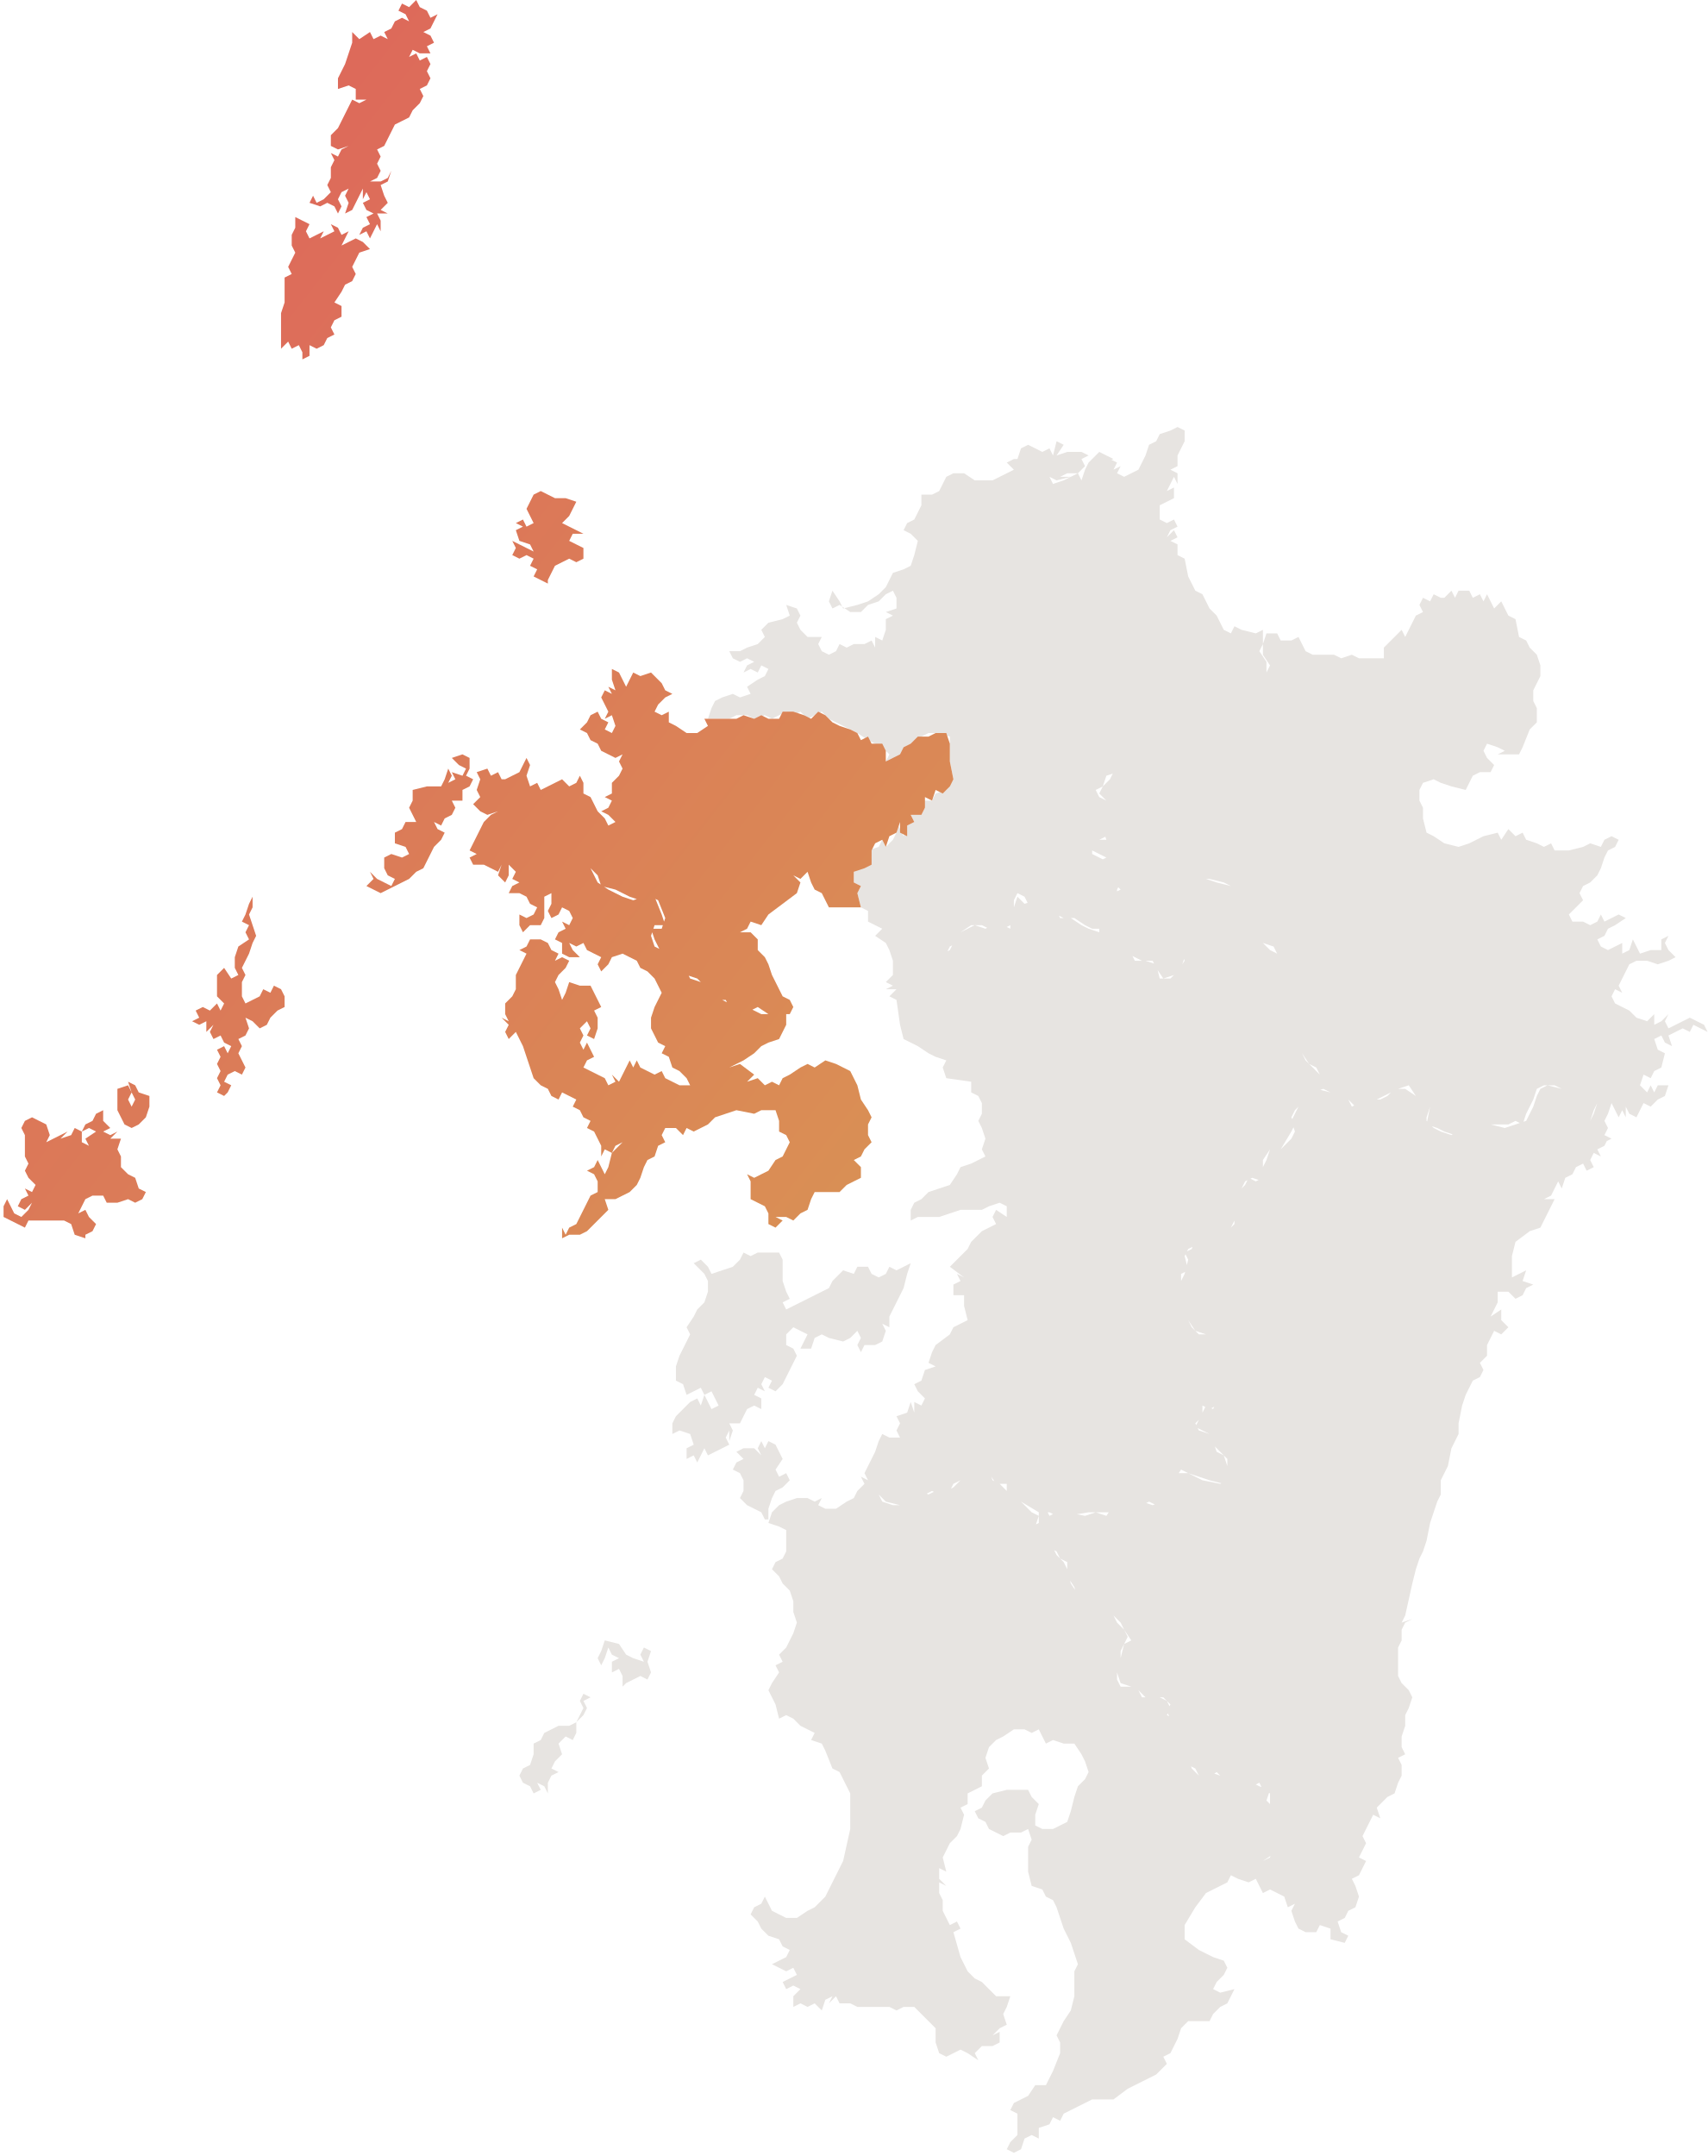
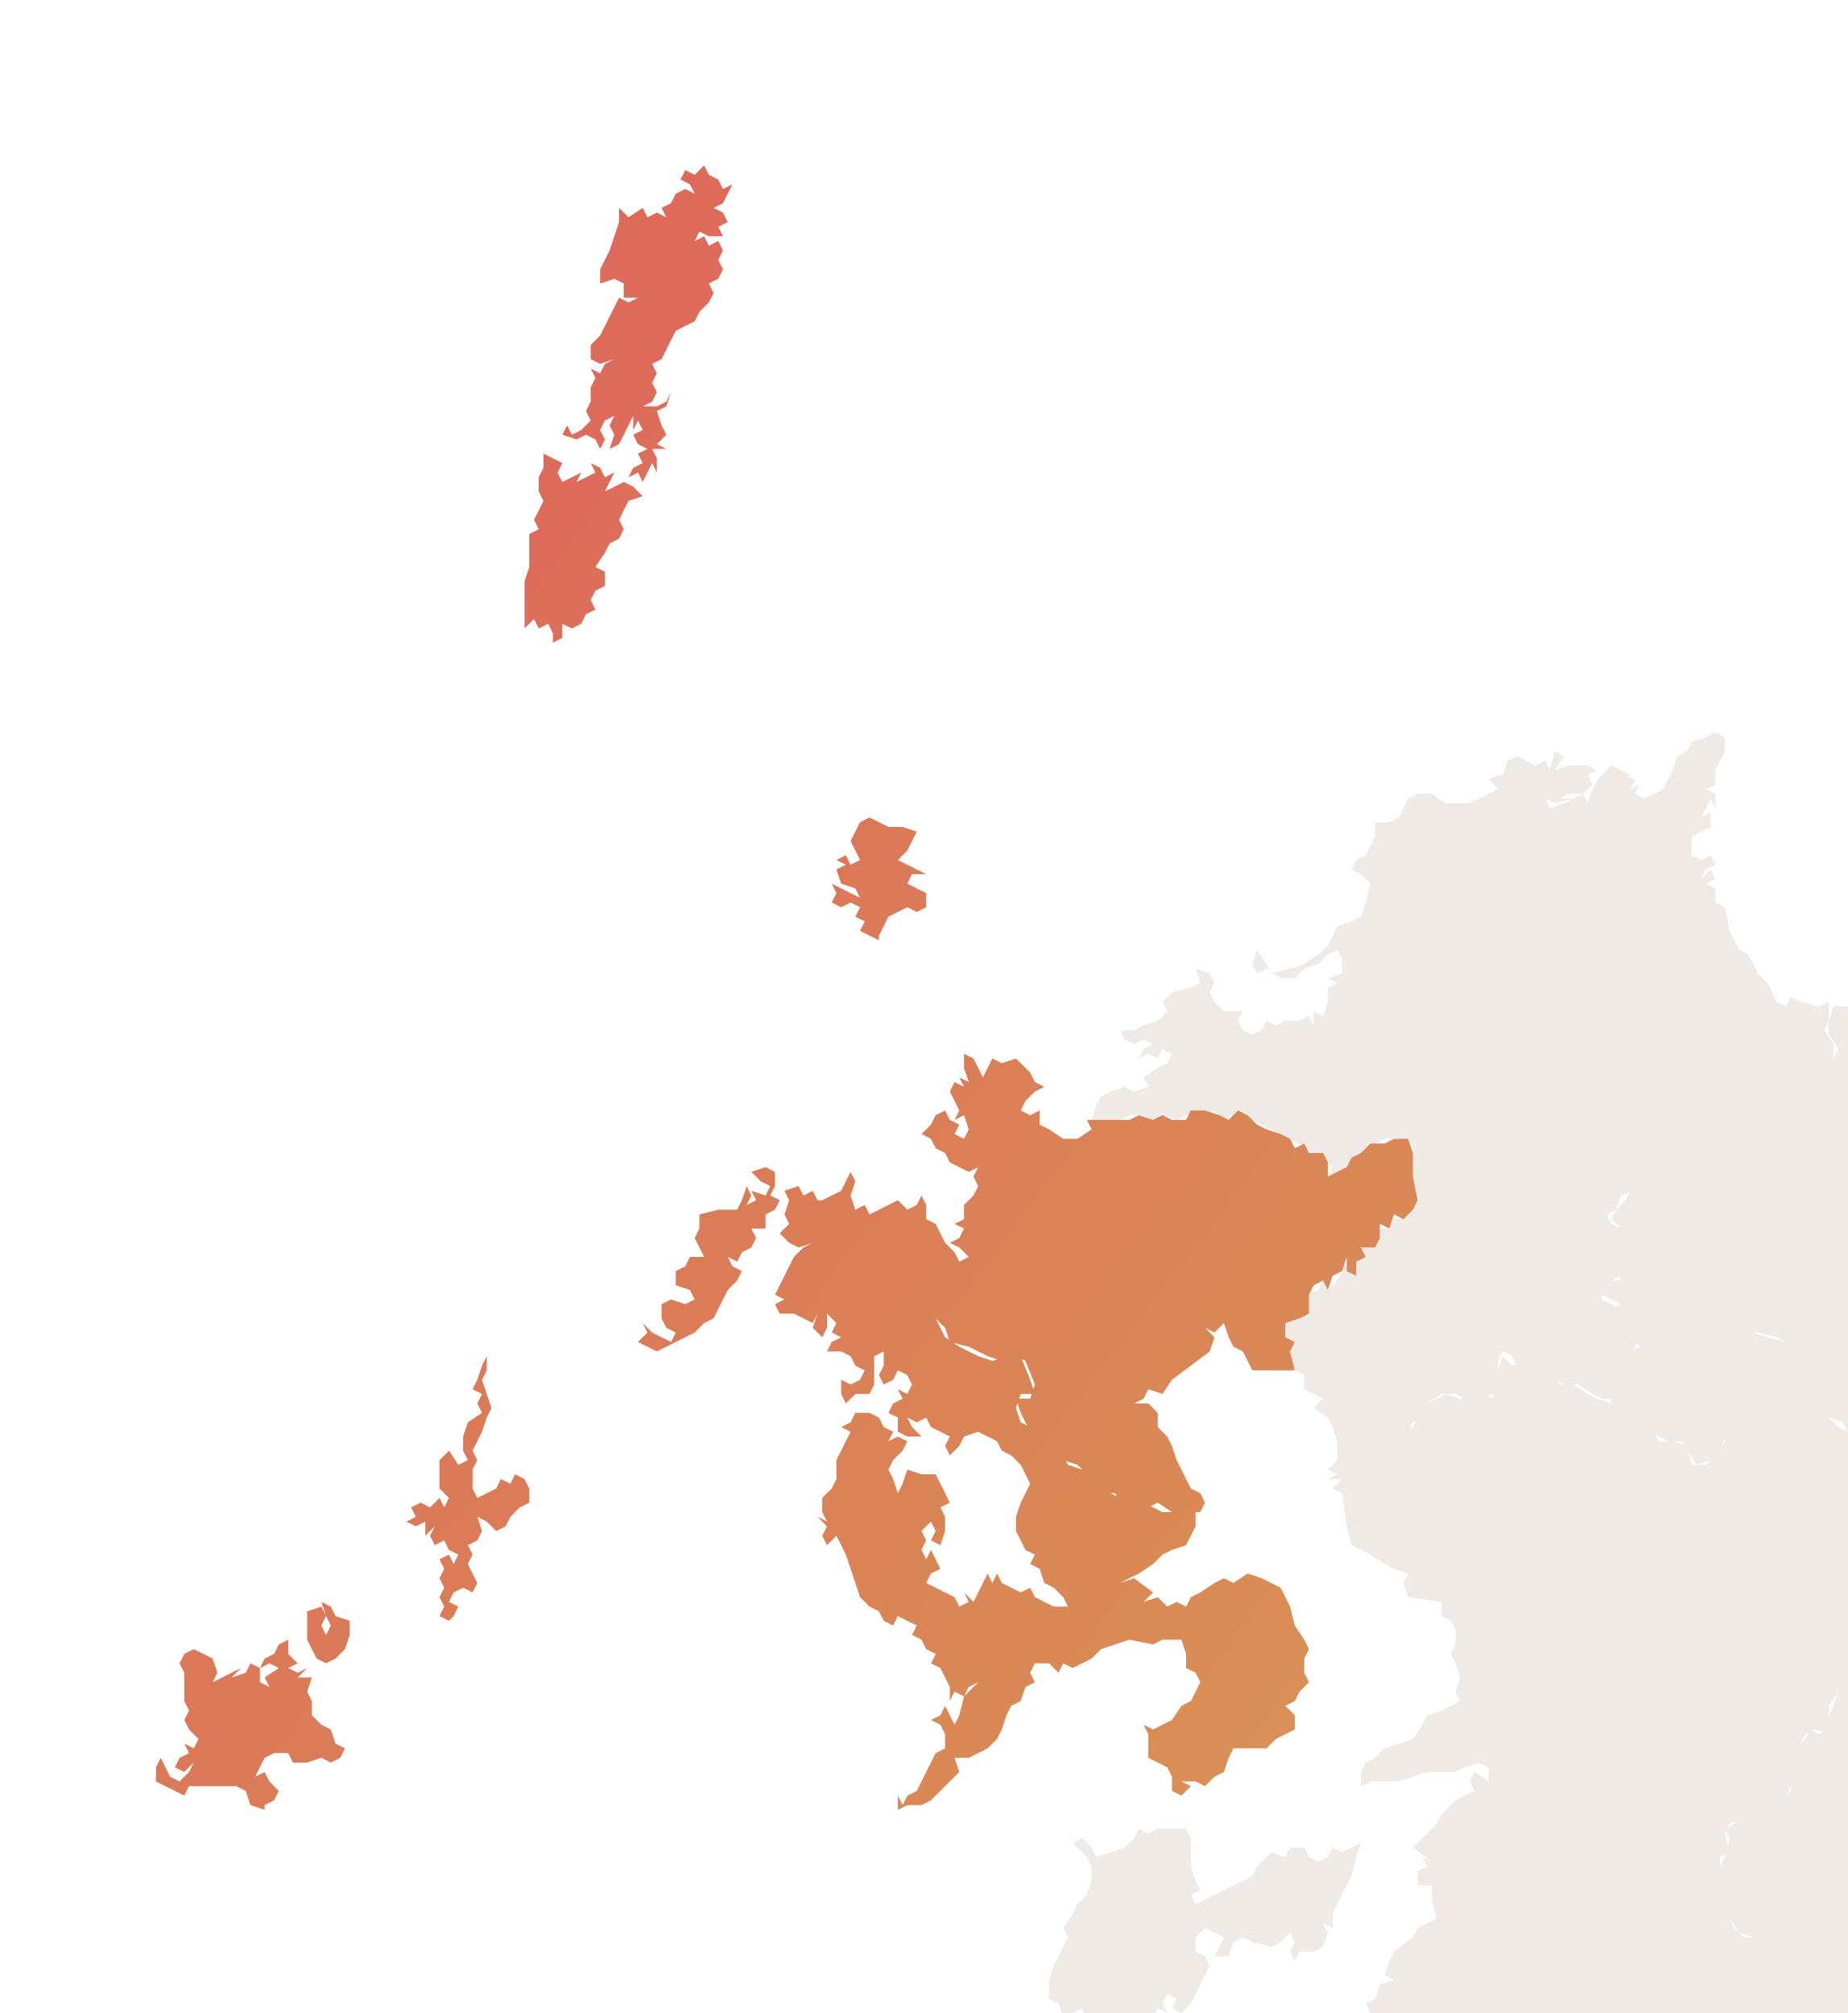
- <svg xmlns="http://www.w3.org/2000/svg" viewBox="0 0 480 605.9" role="img" aria-label="九州（長崎・佐賀）の地図">
-   <path d="M286,129 287,126 289,125 291,126 293,127 295,126 296,128 297,124 299,125 297,128 300,127 304,127 306,128 304,129 305,131 303,133 300,133 298,134 301,134 297,135 295,134 296,136 299,135 301,134 303,133 304,135 305,132 306,130 309,127 311,128 313,129 310,130 312,129 314,130 313,132 315,131 314,133 316,134 318,133 320,132 322,128 323,125 325,124 326,122 329,121 331,120 333,121 333,124 332,126 331,128 331,131 329,132 331,133 331,136 330,134 329,136 328,138 330,137 330,140 328,141 326,142 326,146 328,147 330,146 331,148 329,149 328,151 330,149 331,151 329,152 331,153 331,156 333,157 334,162 335,164 336,166 338,167 339,169 340,171 342,173 343,175 344,177 346,178 347,176 349,177 353,178 355,177 355,181 354,183 356,186 356,189 355,191 354,193 355,195 353,196 350,196 348,197 346,196 343,196 340,196 337,195 335,194 333,195 330,195 328,196 326,197 324,199 322,200 320,201 321,203 319,204 317,205 316,207 316,210 315,212 315,215 314,217 311,218 310,221 308,222 309,224 311,225 311,228 312,231 310,233 311,235 309,236 307,237 307,240 309,241 311,242 309,243 311,246 313,247 315,248 314,250 314,254 312,258 310,261 307,261 305,260 302,258 299,258 297,257 295,255 294,253 292,254 289,254 288,252 286,251 285,253 285,256 284,260 282,261 280,260 278,261 276,260 273,260 270,262 271,264 269,265 267,266 266,268 263,269 261,270 262,272 263,275 264,277 262,278 259,278 256,278 252,278 249,278 251,277 249,276 251,274 251,270 250,267 249,265 246,263 248,261 244,259 244,256 242,255 241,251 242,249 240,248 240,245 242,244 244,243 245,241 244,239 247,238 248,236 249,238 251,236 252,234 252,231 253,233 254,235 255,232 257,231 256,229 259,229 260,227 259,225 262,225 263,223 266,222 268,219 267,214 267,210 267,207 264,206 261,206 259,207 257,209 255,210 254,212 252,214 249,214 250,212 248,210 246,209 244,208 241,206 239,205 237,204 235,203 233,202 231,200 229,201 227,202 225,200 223,201 221,200 219,201 217,202 215,201 212,202 210,201 207,201 205,202 202,202 199,202 200,199 201,197 203,196 206,195 208,196 211,195 210,193 213,191 215,190 216,188 214,187 213,189 211,188 209,189 210,187 212,186 210,185 208,186 206,185 205,183 208,183 210,182 213,181 215,179 214,177 216,175 220,174 222,173 221,170 224,171 225,173 224,175 225,177 227,179 231,179 230,181 231,183 233,184 235,183 236,181 238,182 240,181 243,181 245,180 246,182 246,179 248,180 249,177 249,174 251,173 249,172 252,171 252,168 251,166 249,167 247,169 244,170 242,172 239,172 236,170 234,171 233,169 234,166 236,169 237,171 241,170 244,169 247,167 249,165 250,163 251,161 254,160 256,159 257,156 258,152 256,150 254,149 255,147 257,146 259,142 259,139 262,139 264,138 265,136 266,134 268,133 271,133 274,135 279,135 283,133 285,132 283,130 285,129ZM346,249 347,251 349,252 351,253 353,256 354,258 353,260 354,262 355,265 357,267 359,268 360,270 361,272 362,275 363,277 364,279 365,281 367,282 366,284 364,285 365,287 365,290 366,293 366,296 367,298 369,300 371,302 373,303 375,304 376,306 374,307 372,306 369,307 367,308 366,310 364,312 363,314 364,316 363,318 360,323 357,323 355,326 355,329 355,332 352,331 350,332 349,334 347,337 347,340 347,343 346,345 345,347 342,347 340,346 337,347 336,350 334,351 333,353 334,357 332,358 332,361 333,365 333,368 334,371 335,373 337,375 340,375 341,378 341,381 343,385 345,386 346,388 344,391 343,393 342,395 340,396 338,395 338,398 336,400 337,402 340,403 341,405 342,408 344,409 345,412 346,416 344,417 340,416 337,415 334,414 332,413 330,416 329,418 327,419 327,422 325,423 323,422 321,423 319,421 317,420 315,422 313,423 312,425 309,425 306,425 300,426 297,426 295,425 292,425 287,422 285,421 283,420 283,417 280,417 278,414 277,411 274,411 275,413 274,416 272,417 270,416 268,417 267,419 264,420 262,419 260,420 258,422 256,423 253,423 249,422 247,420 246,418 244,416 243,414 244,412 245,410 246,408 247,405 248,403 250,404 253,404 252,402 253,400 252,398 255,397 256,394 257,397 257,394 259,395 260,393 258,391 257,389 259,388 260,385 263,384 261,383 262,380 263,378 267,375 268,373 270,372 272,371 271,367 271,364 268,364 268,361 270,360 269,358 271,359 267,356 269,354 272,351 273,349 276,346 278,345 280,344 279,342 280,340 283,342 283,339 281,338 278,339 276,340 273,340 270,340 267,341 264,342 261,342 258,342 256,343 256,340 257,338 259,337 261,335 264,334 267,333 269,330 270,328 273,327 275,326 277,325 276,323 277,320 276,317 275,315 276,313 276,310 275,308 273,307 273,304 266,303 265,300 266,298 263,297 261,296 258,294 256,293 254,292 253,288 252,281 250,280 252,278 255,278 259,278 262,278 264,277 263,275 262,272 261,270 263,269 265,268 267,267 268,265 271,264 270,262 272,261 274,260 277,261 279,260 282,260 284,261 284,257 285,255 286,252 288,254 291,253 294,253 295,255 297,256 298,258 301,258 304,260 306,261 309,262 311,263 313,264 315,265 316,267 318,268 319,270 322,270 325,271 326,275 329,275 331,273 333,270 332,267 333,265 333,262 331,261 330,259 329,257 328,255 328,252 329,250 331,249 333,250 334,248 336,247 339,247 342,248 346,249ZM242,376 241,374 239,376 237,377 233,376 231,375 229,376 228,379 225,379 226,377 227,375 225,374 223,373 222,371 223,373 221,375 221,378 223,379 224,381 223,383 222,385 221,387 220,389 218,391 216,390 217,388 215,387 214,389 215,391 213,390 212,392 214,393 214,396 212,395 210,396 209,398 208,400 205,400 206,402 205,405 205,402 204,404 205,406 203,407 201,408 199,409 198,407 197,409 196,411 195,409 193,410 193,407 195,406 194,403 191,402 193,401 191,402 189,403 189,400 190,398 192,396 194,394 196,393 197,395 198,397 197,395 198,392 199,394 200,396 202,395 201,393 200,391 198,392 197,390 195,391 193,392 192,389 190,388 190,384 191,381 192,379 193,377 194,375 193,373 195,370 196,368 198,366 199,363 199,360 198,358 195,355 197,354 199,356 200,358 203,357 206,356 208,354 209,352 211,353 213,352 216,352 219,352 220,354 220,357 220,360 221,363 222,365 220,366 221,368 223,367 225,366 227,365 229,364 231,363 233,362 234,360 237,357 240,358 241,356 244,356 245,358 247,359 249,358 250,356 252,357 254,356 256,355 255,358 254,362 253,364 252,366 251,368 250,370 250,373 248,372 249,374 248,377 246,378 243,378 242,380 241,378 242,376ZM406,168 408,166 409,168 410,166 413,166 414,168 416,167 417,169 418,167 419,169 420,171 422,169 423,171 424,173 426,174 427,179 429,180 430,182 432,184 433,187 433,190 431,194 431,197 432,199 432,203 430,205 428,210 427,212 424,212 421,212 423,211 421,210 418,209 417,211 418,213 420,215 419,217 416,217 414,218 413,220 412,222 408,221 405,220 403,219 400,220 399,222 399,225 400,227 400,230 401,234 403,235 406,237 410,238 413,237 415,236 417,235 421,234 422,236 424,233 425,235 424,233 426,235 428,234 429,236 432,237 434,238 436,237 437,239 438,237 437,239 441,239 445,238 447,237 450,238 451,236 453,235 455,236 454,238 452,239 451,241 450,244 449,246 447,248 445,249 444,251 445,253 443,255 441,257 442,259 445,259 447,260 449,259 450,257 451,259 453,258 455,257 457,258 454,260 452,261 451,263 449,264 450,266 452,267 454,266 456,265 456,268 458,267 459,264 460,266 461,268 464,267 467,267 467,264 469,263 468,265 469,267 471,269 469,270 466,271 463,270 460,270 458,271 457,273 456,275 455,277 456,279 454,278 453,280 454,282 456,283 458,284 460,286 463,287 465,285 465,288 467,287 469,285 468,287 469,289 471,288 473,287 475,286 477,287 479,288 480,290 478,289 476,288 475,290 473,289 471,290 469,291 470,294 468,293 467,291 465,292 466,295 468,296 467,300 465,301 464,303 462,302 461,305 463,307 464,305 465,307 466,305 469,305 468,308 466,309 464,311 462,310 461,312 460,314 458,313 457,311 457,314 456,312 455,314 454,312 453,310 452,313 454,315 452,313 451,315 452,317 451,319 453,320 451,321 447,322 447,319 447,315 448,313 449,310 448,307 446,308 444,306 442,307 440,308 439,306 437,305 434,305 432,306 431,309 429,313 428,316 426,315 424,316 420,316 417,316 414,315 411,317 409,319 406,318 404,317 401,316 402,311 400,310 398,308 396,305 393,306 391,307 389,308 387,309 384,310 381,311 379,309 378,307 376,306 375,304 373,303 371,302 370,300 368,299 366,296 366,293 365,290 365,287 364,285 366,284 367,282 365,281 364,279 363,277 361,276 361,272 360,270 359,268 358,266 355,265 354,263 353,260 354,258 353,256 351,254 349,252 347,251 346,249 344,248 340,247 337,247 335,248 333,250 331,249 329,250 328,252 328,255 329,257 330,259 331,261 333,262 334,264 332,267 333,269 332,272 330,274 327,275 325,272 324,270 321,270 319,269 317,268 315,266 313,264 311,263 309,264 309,261 311,259 313,255 313,251 315,250 313,248 311,246 309,245 309,242 311,241 309,240 307,239 306,237 308,236 311,236 310,233 312,231 311,228 311,225 309,223 310,221 312,219 313,217 315,215 315,212 316,210 316,207 317,205 319,204 321,203 320,201 322,200 324,199 326,197 328,196 330,195 333,195 335,194 337,195 340,195 343,196 346,196 348,197 350,196 353,196 355,195 354,193 355,191 356,189 357,187 355,184 355,181 356,178 359,178 360,180 363,180 365,179 366,181 367,183 369,184 372,184 375,184 377,185 380,184 382,185 385,185 389,185 389,182 392,179 394,177 395,179 396,177 397,175 398,173 400,172 399,170 400,168 402,169 403,167 405,168ZM401,315 403,317 405,318 408,319 411,317 412,315 416,315 419,316 423,317 426,316 429,315 431,311 432,308 433,306 435,305 439,306 440,308 442,307 444,306 446,308 448,307 449,310 448,312 447,315 448,318 447,320 449,321 452,320 451,322 449,323 450,325 448,324 447,326 448,328 446,329 445,327 443,328 442,330 440,331 439,334 438,332 437,334 436,336 434,337 437,337 436,339 435,341 434,343 433,345 430,346 426,349 425,353 425,356 425,359 427,358 429,357 428,360 431,361 429,362 428,364 426,365 424,363 421,363 421,366 420,368 419,370 422,368 422,371 424,370 423,368 424,370 422,371 424,373 422,375 420,374 418,378 418,381 416,383 417,385 416,387 414,388 412,392 411,395 410,400 410,403 408,407 407,412 406,414 405,416 405,420 404,422 402,428 401,433 400,436 399,438 398,441 397,445 395,454 394,456 397,455 395,456 394,458 394,461 393,463 393,468 393,471 394,473 396,475 397,477 396,480 395,482 395,485 394,488 394,491 395,493 393,494 394,496 394,499 393,501 392,504 390,505 387,508 388,511 386,510 385,512 384,514 383,516 384,518 383,520 384,522 383,520 382,522 384,523 383,525 382,527 380,528 381,530 382,533 381,536 379,537 378,539 376,540 377,543 379,544 378,546 374,545 374,542 371,541 370,543 367,543 365,542 364,540 363,537 364,535 362,536 361,533 359,532 357,531 355,532 354,530 353,528 354,525 355,523 357,522 358,518 358,515 358,512 358,509 357,507 357,504 355,503 354,501 352,502 348,503 346,501 344,500 342,498 339,500 338,502 337,499 336,497 334,496 334,493 333,490 333,485 332,483 329,483 328,481 329,479 327,477 322,477 320,475 318,474 315,473 314,470 313,467 315,466 316,462 318,461 316,458 315,456 313,454 311,453 309,452 305,451 303,450 302,446 300,443 300,439 298,438 297,436 295,435 290,432 290,429 292,428 292,425 294,424 295,426 297,425 300,425 305,426 308,425 311,426 313,423 315,422 317,420 319,421 321,422 324,423 327,422 327,419 329,418 330,416 331,414 334,414 336,415 338,416 343,417 345,416 345,413 345,410 343,408 341,406 340,403 338,402 336,401 337,399 338,397 339,395 341,396 342,394 344,391 345,389 345,386 343,385 341,383 341,379 340,377 339,375 336,374 334,371 333,368 333,365 332,363 332,360 333,358 334,354 333,352 335,351 336,348 338,346 341,346 343,347 345,346 347,344 347,340 346,338 348,335 350,333 351,331 353,332 355,331 355,328 356,326 357,323 360,323 363,320 364,318 363,315 364,313 365,311 366,309 367,307 370,306 374,307 376,306 378,307 379,309 380,311 382,310 385,309 388,309 390,308 392,306 395,306 398,308 400,309 402,311 401,314ZM215,427 214,425 212,424 210,423 208,421 209,419 209,416 208,414 206,413 207,411 209,410 207,408 209,407 212,407 214,409 213,407 214,405 215,407 216,405 218,406 219,408 220,410 218,413 219,415 221,414 222,416 220,418 218,419 217,421 216,424 216,427ZM274,411 277,411 278,413 279,416 281,417 283,419 285,421 287,422 290,425 292,426 291,429 290,432 294,434 296,435 297,437 299,439 300,441 301,445 303,448 304,450 309,451 311,452 313,454 314,456 316,458 317,460 316,462 315,464 315,467 314,469 314,472 315,474 318,474 320,475 321,477 326,477 328,478 329,480 328,482 330,483 333,483 333,488 334,491 334,494 335,497 337,499 338,501 340,498 343,499 345,500 347,502 350,502 352,501 354,502 357,503 356,506 358,508 359,511 358,513 358,516 358,521 355,523 354,525 353,528 351,529 348,528 346,527 345,529 343,530 341,531 339,532 336,536 333,541 333,545 337,548 339,549 341,550 344,551 345,553 344,555 342,557 341,559 343,560 347,559 346,561 345,563 343,564 341,566 340,568 337,568 334,568 332,570 331,573 330,575 329,577 327,578 328,580 325,583 323,584 321,585 319,586 317,587 313,590 310,590 307,590 305,591 303,592 301,593 299,594 298,596 296,595 295,597 292,598 292,601 290,600 288,601 287,604 285,605 283,604 284,602 286,600 286,597 286,594 284,593 285,591 287,590 289,589 291,586 294,586 295,584 296,582 298,577 298,574 297,572 298,570 299,568 301,565 302,561 302,557 302,554 303,552 302,549 301,546 300,544 299,542 298,539 297,536 296,534 294,533 293,531 290,530 289,526 289,523 289,519 290,517 289,514 287,515 284,515 282,516 280,515 278,514 277,512 275,511 274,509 276,508 277,506 279,504 283,503 286,503 289,503 290,505 292,507 291,510 291,513 293,514 296,514 298,513 300,512 301,509 302,505 303,502 305,500 306,498 305,495 304,493 302,490 299,490 296,489 294,490 293,488 292,486 290,487 288,486 285,486 282,488 280,489 278,491 277,494 278,497 276,499 276,502 274,503 272,504 272,507 270,508 271,510 270,514 269,516 267,518 266,520 265,522 266,526 264,525 264,528 266,530 264,529 264,532 265,534 265,537 266,539 267,541 269,540 270,542 268,543 270,550 272,554 274,556 276,557 278,559 280,561 284,561 283,564 282,566 283,569 281,570 279,572 281,571 281,574 279,575 276,575 274,577 275,579 272,577 270,576 268,577 266,578 264,577 263,574 263,570 261,568 259,566 257,564 254,564 252,565 250,564 247,564 244,564 241,564 239,563 236,563 235,561 233,563 234,561 232,562 231,565 229,563 227,564 225,563 223,564 223,561 225,559 223,558 221,559 220,557 222,556 224,555 223,553 221,554 219,553 217,552 219,551 221,550 222,548 220,547 219,545 216,544 214,542 213,540 211,538 209,537 211,538 212,536 214,535 215,533 216,535 217,537 219,538 219,535 219,538 221,539 224,539 227,537 229,536 232,533 236,525 237,523 239,514 239,509 239,504 238,502 236,498 234,497 232,492 231,490 228,489 229,487 227,486 225,485 223,483 221,482 219,483 218,479 217,477 216,475 217,473 219,470 218,468 220,467 219,465 221,463 222,461 223,459 224,456 223,453 223,450 222,447 220,445 219,443 217,441 218,439 220,438 221,436 221,433 221,430 219,429 216,428 217,425 219,423 221,422 224,421 227,421 229,422 231,421 230,423 232,424 235,424 238,422 240,421 241,419 243,417 242,415 244,416 246,417 247,420 248,422 251,423 254,423 257,422 259,419 261,420 263,419 266,419 268,418 270,416 272,417 274,416 275,413 274,411ZM175,474 175,471 174,469 172,470 172,467 174,466 172,465 171,463 170,466 169,468 168,466 169,464 170,461 174,462 176,465 178,466 181,467 180,465 181,463 183,464 182,467 183,470 182,472 180,471 178,472 176,473ZM154,504 153,502 151,501 152,503 150,504 149,502 147,501 146,499 147,497 149,496 150,493 150,490 152,489 153,487 155,486 157,485 160,485 162,484 163,482 164,480 163,478 164,476 166,477 164,478 165,480 164,482 162,484 162,487 161,489 159,488 157,490 158,493 156,495 155,497 157,498 155,499 154,501 154,504Z" fill="#e7e4e1" />
+ <svg xmlns="http://www.w3.org/2000/svg" viewBox="-32 -35 391 426" role="img" aria-label="長崎・佐賀（九州）の地図">
+   <path d="M286,129 287,126 289,125 291,126 293,127 295,126 296,128 297,124 299,125 297,128 300,127 304,127 306,128 304,129 305,131 303,133 300,133 298,134 301,134 297,135 295,134 296,136 299,135 301,134 303,133 304,135 305,132 306,130 309,127 311,128 313,129 310,130 312,129 314,130 313,132 315,131 314,133 316,134 318,133 320,132 322,128 323,125 325,124 326,122 329,121 331,120 333,121 333,124 332,126 331,128 331,131 329,132 331,133 331,136 330,134 329,136 328,138 330,137 330,140 328,141 326,142 326,146 328,147 330,146 331,148 329,149 328,151 330,149 331,151 329,152 331,153 331,156 333,157 334,162 335,164 336,166 338,167 339,169 340,171 342,173 343,175 344,177 346,178 347,176 349,177 353,178 355,177 355,181 354,183 356,186 356,189 355,191 354,193 355,195 353,196 350,196 348,197 346,196 343,196 340,196 337,195 335,194 333,195 330,195 328,196 326,197 324,199 322,200 320,201 321,203 319,204 317,205 316,207 316,210 315,212 315,215 314,217 311,218 310,221 308,222 309,224 311,225 311,228 312,231 310,233 311,235 309,236 307,237 307,240 309,241 311,242 309,243 311,246 313,247 315,248 314,250 314,254 312,258 310,261 307,261 305,260 302,258 299,258 297,257 295,255 294,253 292,254 289,254 288,252 286,251 285,253 285,256 284,260 282,261 280,260 278,261 276,260 273,260 270,262 271,264 269,265 267,266 266,268 263,269 261,270 262,272 263,275 264,277 262,278 259,278 256,278 252,278 249,278 251,277 249,276 251,274 251,270 250,267 249,265 246,263 248,261 244,259 244,256 242,255 241,251 242,249 240,248 240,245 242,244 244,243 245,241 244,239 247,238 248,236 249,238 251,236 252,234 252,231 253,233 254,235 255,232 257,231 256,229 259,229 260,227 259,225 262,225 263,223 266,222 268,219 267,214 267,210 267,207 264,206 261,206 259,207 257,209 255,210 254,212 252,214 249,214 250,212 248,210 246,209 244,208 241,206 239,205 237,204 235,203 233,202 231,200 229,201 227,202 225,200 223,201 221,200 219,201 217,202 215,201 212,202 210,201 207,201 205,202 202,202 199,202 200,199 201,197 203,196 206,195 208,196 211,195 210,193 213,191 215,190 216,188 214,187 213,189 211,188 209,189 210,187 212,186 210,185 208,186 206,185 205,183 208,183 210,182 213,181 215,179 214,177 216,175 220,174 222,173 221,170 224,171 225,173 224,175 225,177 227,179 231,179 230,181 231,183 233,184 235,183 236,181 238,182 240,181 243,181 245,180 246,182 246,179 248,180 249,177 249,174 251,173 249,172 252,171 252,168 251,166 249,167 247,169 244,170 242,172 239,172 236,170 234,171 233,169 234,166 236,169 237,171 241,170 244,169 247,167 249,165 250,163 251,161 254,160 256,159 257,156 258,152 256,150 254,149 255,147 257,146 259,142 259,139 262,139 264,138 265,136 266,134 268,133 271,133 274,135 279,135 283,133 285,132 283,130 285,129ZM346,249 347,251 349,252 351,253 353,256 354,258 353,260 354,262 355,265 357,267 359,268 360,270 361,272 362,275 363,277 364,279 365,281 367,282 366,284 364,285 365,287 365,290 366,293 366,296 367,298 369,300 371,302 373,303 375,304 376,306 374,307 372,306 369,307 367,308 366,310 364,312 363,314 364,316 363,318 360,323 357,323 355,326 355,329 355,332 352,331 350,332 349,334 347,337 347,340 347,343 346,345 345,347 342,347 340,346 337,347 336,350 334,351 333,353 334,357 332,358 332,361 333,365 333,368 334,371 335,373 337,375 340,375 341,378 341,381 343,385 345,386 346,388 344,391 343,393 342,395 340,396 338,395 338,398 336,400 337,402 340,403 341,405 342,408 344,409 345,412 346,416 344,417 340,416 337,415 334,414 332,413 330,416 329,418 327,419 327,422 325,423 323,422 321,423 319,421 317,420 315,422 313,423 312,425 309,425 306,425 300,426 297,426 295,425 292,425 287,422 285,421 283,420 283,417 280,417 278,414 277,411 274,411 275,413 274,416 272,417 270,416 268,417 267,419 264,420 262,419 260,420 258,422 256,423 253,423 249,422 247,420 246,418 244,416 243,414 244,412 245,410 246,408 247,405 248,403 250,404 253,404 252,402 253,400 252,398 255,397 256,394 257,397 257,394 259,395 260,393 258,391 257,389 259,388 260,385 263,384 261,383 262,380 263,378 267,375 268,373 270,372 272,371 271,367 271,364 268,364 268,361 270,360 269,358 271,359 267,356 269,354 272,351 273,349 276,346 278,345 280,344 279,342 280,340 283,342 283,339 281,338 278,339 276,340 273,340 270,340 267,341 264,342 261,342 258,342 256,343 256,340 257,338 259,337 261,335 264,334 267,333 269,330 270,328 273,327 275,326 277,325 276,323 277,320 276,317 275,315 276,313 276,310 275,308 273,307 273,304 266,303 265,300 266,298 263,297 261,296 258,294 256,293 254,292 253,288 252,281 250,280 252,278 255,278 259,278 262,278 264,277 263,275 262,272 261,270 263,269 265,268 267,267 268,265 271,264 270,262 272,261 274,260 277,261 279,260 282,260 284,261 284,257 285,255 286,252 288,254 291,253 294,253 295,255 297,256 298,258 301,258 304,260 306,261 309,262 311,263 313,264 315,265 316,267 318,268 319,270 322,270 325,271 326,275 329,275 331,273 333,270 332,267 333,265 333,262 331,261 330,259 329,257 328,255 328,252 329,250 331,249 333,250 334,248 336,247 339,247 342,248 346,249ZM242,376 241,374 239,376 237,377 233,376 231,375 229,376 228,379 225,379 226,377 227,375 225,374 223,373 222,371 223,373 221,375 221,378 223,379 224,381 223,383 222,385 221,387 220,389 218,391 216,390 217,388 215,387 214,389 215,391 213,390 212,392 214,393 214,396 212,395 210,396 209,398 208,400 205,400 206,402 205,405 205,402 204,404 205,406 203,407 201,408 199,409 198,407 197,409 196,411 195,409 193,410 193,407 195,406 194,403 191,402 193,401 191,402 189,403 189,400 190,398 192,396 194,394 196,393 197,395 198,397 197,395 198,392 199,394 200,396 202,395 201,393 200,391 198,392 197,390 195,391 193,392 192,389 190,388 190,384 191,381 192,379 193,377 194,375 193,373 195,370 196,368 198,366 199,363 199,360 198,358 195,355 197,354 199,356 200,358 203,357 206,356 208,354 209,352 211,353 213,352 216,352 219,352 220,354 220,357 220,360 221,363 222,365 220,366 221,368 223,367 225,366 227,365 229,364 231,363 233,362 234,360 237,357 240,358 241,356 244,356 245,358 247,359 249,358 250,356 252,357 254,356 256,355 255,358 254,362 253,364 252,366 251,368 250,370 250,373 248,372 249,374 248,377 246,378 243,378 242,380 241,378 242,376ZM406,168 408,166 409,168 410,166 413,166 414,168 416,167 417,169 418,167 419,169 420,171 422,169 423,171 424,173 426,174 427,179 429,180 430,182 432,184 433,187 433,190 431,194 431,197 432,199 432,203 430,205 428,210 427,212 424,212 421,212 423,211 421,210 418,209 417,211 418,213 420,215 419,217 416,217 414,218 413,220 412,222 408,221 405,220 403,219 400,220 399,222 399,225 400,227 400,230 401,234 403,235 406,237 410,238 413,237 415,236 417,235 421,234 422,236 424,233 425,235 424,233 426,235 428,234 429,236 432,237 434,238 436,237 437,239 438,237 437,239 441,239 445,238 447,237 450,238 451,236 453,235 455,236 454,238 452,239 451,241 450,244 449,246 447,248 445,249 444,251 445,253 443,255 441,257 442,259 445,259 447,260 449,259 450,257 451,259 453,258 455,257 457,258 454,260 452,261 451,263 449,264 450,266 452,267 454,266 456,265 456,268 458,267 459,264 460,266 461,268 464,267 467,267 467,264 469,263 468,265 469,267 471,269 469,270 466,271 463,270 460,270 458,271 457,273 456,275 455,277 456,279 454,278 453,280 454,282 456,283 458,284 460,286 463,287 465,285 465,288 467,287 469,285 468,287 469,289 471,288 473,287 475,286 477,287 479,288 480,290 478,289 476,288 475,290 473,289 471,290 469,291 470,294 468,293 467,291 465,292 466,295 468,296 467,300 465,301 464,303 462,302 461,305 463,307 464,305 465,307 466,305 469,305 468,308 466,309 464,311 462,310 461,312 460,314 458,313 457,311 457,314 456,312 455,314 454,312 453,310 452,313 454,315 452,313 451,315 452,317 451,319 453,320 451,321 447,322 447,319 447,315 448,313 449,310 448,307 446,308 444,306 442,307 440,308 439,306 437,305 434,305 432,306 431,309 429,313 428,316 426,315 424,316 420,316 417,316 414,315 411,317 409,319 406,318 404,317 401,316 402,311 400,310 398,308 396,305 393,306 391,307 389,308 387,309 384,310 381,311 379,309 378,307 376,306 375,304 373,303 371,302 370,300 368,299 366,296 366,293 365,290 365,287 364,285 366,284 367,282 365,281 364,279 363,277 361,276 361,272 360,270 359,268 358,266 355,265 354,263 353,260 354,258 353,256 351,254 349,252 347,251 346,249 344,248 340,247 337,247 335,248 333,250 331,249 329,250 328,252 328,255 329,257 330,259 331,261 333,262 334,264 332,267 333,269 332,272 330,274 327,275 325,272 324,270 321,270 319,269 317,268 315,266 313,264 311,263 309,264 309,261 311,259 313,255 313,251 315,250 313,248 311,246 309,245 309,242 311,241 309,240 307,239 306,237 308,236 311,236 310,233 312,231 311,228 311,225 309,223 310,221 312,219 313,217 315,215 315,212 316,210 316,207 317,205 319,204 321,203 320,201 322,200 324,199 326,197 328,196 330,195 333,195 335,194 337,195 340,195 343,196 346,196 348,197 350,196 353,196 355,195 354,193 355,191 356,189 357,187 355,184 355,181 356,178 359,178 360,180 363,180 365,179 366,181 367,183 369,184 372,184 375,184 377,185 380,184 382,185 385,185 389,185 389,182 392,179 394,177 395,179 396,177 397,175 398,173 400,172 399,170 400,168 402,169 403,167 405,168ZM401,315 403,317 405,318 408,319 411,317 412,315 416,315 419,316 423,317 426,316 429,315 431,311 432,308 433,306 435,305 439,306 440,308 442,307 444,306 446,308 448,307 449,310 448,312 447,315 448,318 447,320 449,321 452,320 451,322 449,323 450,325 448,324 447,326 448,328 446,329 445,327 443,328 442,330 440,331 439,334 438,332 437,334 436,336 434,337 437,337 436,339 435,341 434,343 433,345 430,346 426,349 425,353 425,356 425,359 427,358 429,357 428,360 431,361 429,362 428,364 426,365 424,363 421,363 421,366 420,368 419,370 422,368 422,371 424,370 423,368 424,370 422,371 424,373 422,375 420,374 418,378 418,381 416,383 417,385 416,387 414,388 412,392 411,395 410,400 410,403 408,407 407,412 406,414 405,416 405,420 404,422 402,428 401,433 400,436 399,438 398,441 397,445 395,454 394,456 397,455 395,456 394,458 394,461 393,463 393,468 393,471 394,473 396,475 397,477 396,480 395,482 395,485 394,488 394,491 395,493 393,494 394,496 394,499 393,501 392,504 390,505 387,508 388,511 386,510 385,512 384,514 383,516 384,518 383,520 384,522 383,520 382,522 384,523 383,525 382,527 380,528 381,530 382,533 381,536 379,537 378,539 376,540 377,543 379,544 378,546 374,545 374,542 371,541 370,543 367,543 365,542 364,540 363,537 364,535 362,536 361,533 359,532 357,531 355,532 354,530 353,528 354,525 355,523 357,522 358,518 358,515 358,512 358,509 357,507 357,504 355,503 354,501 352,502 348,503 346,501 344,500 342,498 339,500 338,502 337,499 336,497 334,496 334,493 333,490 333,485 332,483 329,483 328,481 329,479 327,477 322,477 320,475 318,474 315,473 314,470 313,467 315,466 316,462 318,461 316,458 315,456 313,454 311,453 309,452 305,451 303,450 302,446 300,443 300,439 298,438 297,436 295,435 290,432 290,429 292,428 292,425 294,424 295,426 297,425 300,425 305,426 308,425 311,426 313,423 315,422 317,420 319,421 321,422 324,423 327,422 327,419 329,418 330,416 331,414 334,414 336,415 338,416 343,417 345,416 345,413 345,410 343,408 341,406 340,403 338,402 336,401 337,399 338,397 339,395 341,396 342,394 344,391 345,389 345,386 343,385 341,383 341,379 340,377 339,375 336,374 334,371 333,368 333,365 332,363 332,360 333,358 334,354 333,352 335,351 336,348 338,346 341,346 343,347 345,346 347,344 347,340 346,338 348,335 350,333 351,331 353,332 355,331 355,328 356,326 357,323 360,323 363,320 364,318 363,315 364,313 365,311 366,309 367,307 370,306 374,307 376,306 378,307 379,309 380,311 382,310 385,309 388,309 390,308 392,306 395,306 398,308 400,309 402,311 401,314ZM215,427 214,425 212,424 210,423 208,421 209,419 209,416 208,414 206,413 207,411 209,410 207,408 209,407 212,407 214,409 213,407 214,405 215,407 216,405 218,406 219,408 220,410 218,413 219,415 221,414 222,416 220,418 218,419 217,421 216,424 216,427ZM274,411 277,411 278,413 279,416 281,417 283,419 285,421 287,422 290,425 292,426 291,429 290,432 294,434 296,435 297,437 299,439 300,441 301,445 303,448 304,450 309,451 311,452 313,454 314,456 316,458 317,460 316,462 315,464 315,467 314,469 314,472 315,474 318,474 320,475 321,477 326,477 328,478 329,480 328,482 330,483 333,483 333,488 334,491 334,494 335,497 337,499 338,501 340,498 343,499 345,500 347,502 350,502 352,501 354,502 357,503 356,506 358,508 359,511 358,513 358,516 358,521 355,523 354,525 353,528 351,529 348,528 346,527 345,529 343,530 341,531 339,532 336,536 333,541 333,545 337,548 339,549 341,550 344,551 345,553 344,555 342,557 341,559 343,560 347,559 346,561 345,563 343,564 341,566 340,568 337,568 334,568 332,570 331,573 330,575 329,577 327,578 328,580 325,583 323,584 321,585 319,586 317,587 313,590 310,590 307,590 305,591 303,592 301,593 299,594 298,596 296,595 295,597 292,598 292,601 290,600 288,601 287,604 285,605 283,604 284,602 286,600 286,597 286,594 284,593 285,591 287,590 289,589 291,586 294,586 295,584 296,582 298,577 298,574 297,572 298,570 299,568 301,565 302,561 302,557 302,554 303,552 302,549 301,546 300,544 299,542 298,539 297,536 296,534 294,533 293,531 290,530 289,526 289,523 289,519 290,517 289,514 287,515 284,515 282,516 280,515 278,514 277,512 275,511 274,509 276,508 277,506 279,504 283,503 286,503 289,503 290,505 292,507 291,510 291,513 293,514 296,514 298,513 300,512 301,509 302,505 303,502 305,500 306,498 305,495 304,493 302,490 299,490 296,489 294,490 293,488 292,486 290,487 288,486 285,486 282,488 280,489 278,491 277,494 278,497 276,499 276,502 274,503 272,504 272,507 270,508 271,510 270,514 269,516 267,518 266,520 265,522 266,526 264,525 264,528 266,530 264,529 264,532 265,534 265,537 266,539 267,541 269,540 270,542 268,543 270,550 272,554 274,556 276,557 278,559 280,561 284,561 283,564 282,566 283,569 281,570 279,572 281,571 281,574 279,575 276,575 274,577 275,579 272,577 270,576 268,577 266,578 264,577 263,574 263,570 261,568 259,566 257,564 254,564 252,565 250,564 247,564 244,564 241,564 239,563 236,563 235,561 233,563 234,561 232,562 231,565 229,563 227,564 225,563 223,564 223,561 225,559 223,558 221,559 220,557 222,556 224,555 223,553 221,554 219,553 217,552 219,551 221,550 222,548 220,547 219,545 216,544 214,542 213,540 211,538 209,537 211,538 212,536 214,535 215,533 216,535 217,537 219,538 219,535 219,538 221,539 224,539 227,537 229,536 232,533 236,525 237,523 239,514 239,509 239,504 238,502 236,498 234,497 232,492 231,490 228,489 229,487 227,486 225,485 223,483 221,482 219,483 218,479 217,477 216,475 217,473 219,470 218,468 220,467 219,465 221,463 222,461 223,459 224,456 223,453 223,450 222,447 220,445 219,443 217,441 218,439 220,438 221,436 221,433 221,430 219,429 216,428 217,425 219,423 221,422 224,421 227,421 229,422 231,421 230,423 232,424 235,424 238,422 240,421 241,419 243,417 242,415 244,416 246,417 247,420 248,422 251,423 254,423 257,422 259,419 261,420 263,419 266,419 268,418 270,416 272,417 274,416 275,413 274,411ZM175,474 175,471 174,469 172,470 172,467 174,466 172,465 171,463 170,466 169,468 168,466 169,464 170,461 174,462 176,465 178,466 181,467 180,465 181,463 183,464 182,467 183,470 182,472 180,471 178,472 176,473ZM154,504 153,502 151,501 152,503 150,504 149,502 147,501 146,499 147,497 149,496 150,493 150,490 152,489 153,487 155,486 157,485 160,485 162,484 163,482 164,480 163,478 164,476 166,477 164,478 165,480 164,482 162,484 162,487 161,489 159,488 157,490 158,493 156,495 155,497 157,498 155,499 154,501 154,504Z" fill="#efeae6" />
  <path d="M198,202 201,202 204,202 207,202 209,201 212,202 214,201 216,202 219,202 220,200 223,200 226,201 228,202 230,200 232,201 234,203 236,204 239,205 241,206 242,208 244,207 245,209 248,209 249,211 249,214 251,213 253,212 254,210 256,209 258,207 261,207 263,206 266,206 267,209 267,214 268,219 267,221 265,223 263,222 262,225 260,224 260,227 259,229 256,229 257,231 255,232 255,235 253,234 253,231 252,234 250,235 249,238 248,236 246,237 245,239 245,243 243,244 240,245 240,248 242,249 241,251 242,255 237,255 233,255 232,253 231,251 229,250 228,248 227,245 225,247 223,246 225,248 224,251 220,254 216,257 214,260 211,259 210,261 208,262 211,262 213,264 213,267 215,269 216,271 217,274 218,276 219,278 220,280 222,281 223,283 222,285 219,285 216,285 213,283 211,284 209,283 205,283 204,281 201,281 199,279 198,277 196,275 193,274 192,272 191,270 189,269 186,268 185,266 184,264 183,261 186,261 187,258 185,253 183,252 180,253 177,252 175,251 173,250 169,249 168,246 166,244 167,242 167,239 165,237 162,234 161,232 160,229 161,227 162,224 164,223 166,224 167,226 168,228 170,230 171,232 173,231 171,229 169,228 171,227 172,225 170,224 172,223 172,220 174,218 175,216 174,214 175,212 173,213 171,212 169,211 168,209 166,208 165,206 163,205 165,203 166,205 165,203 166,201 168,200 169,202 171,203 170,205 172,206 173,204 172,201 170,202 171,200 170,198 169,196 170,194 172,195 171,193 173,194 172,191 172,188 174,189 175,191 176,193 177,191 178,189 180,190 183,189 186,192 187,194 189,195 187,196 185,198 184,200 186,201 188,200 188,203 190,204 193,206 196,206 199,204 198,202ZM108,46 107,44 106,46 107,48 106,50 104,51 107,51 109,50 110,48 109,51 107,52 108,55 109,57 107,59 109,60 106,60 107,62 107,65 106,63 105,65 104,67 103,65 101,66 102,64 104,63 103,61 105,60 103,59 102,57 104,56 103,54 102,56 102,53 101,55 100,57 99,59 97,60 98,57 97,55 98,53 96,54 95,52 96,54 95,56 96,58 95,60 94,58 92,57 90,58 87,57 88,55 89,57 91,56 93,54 92,52 93,50 93,47 94,45 93,43 95,44 96,42 98,41 95,42 93,41 93,38 95,36 96,34 97,32 98,30 99,28 101,29 103,28 100,28 100,25 98,24 95,25 95,22 96,20 97,18 98,15 99,12 99,9 101,11 104,9 105,11 107,10 109,11 108,9 110,8 111,6 113,5 115,6 114,4 112,3 113,1 115,2 117,0 118,2 120,3 121,5 123,4 122,6 121,8 119,9 121,10 122,12 120,13 121,15 118,15 117,13 118,15 116,14 115,16 117,15 118,17 120,16 121,18 120,20 121,22 120,24 118,25 119,27 118,29 116,31 115,33 113,34 111,35 110,37 109,39 108,41 106,42 107,44 108,46ZM85,102 85,99 84,97 82,98 81,96 79,98 79,94 79,91 79,88 80,85 80,81 80,78 82,77 81,75 82,73 83,71 82,69 82,66 83,64 83,61 85,62 87,63 86,65 87,67 89,66 91,65 90,67 92,66 94,65 95,67 94,69 95,67 94,65 93,63 95,64 96,66 98,65 97,67 96,69 98,68 99,70 98,68 100,67 102,68 104,70 101,71 100,73 99,75 100,77 99,79 97,80 96,82 94,85 96,86 96,89 94,90 93,92 94,94 92,95 91,97 89,98 87,97 87,100 85,101ZM154,164 152,163 150,162 151,160 149,159 150,157 148,156 146,157 144,156 145,154 144,152 146,153 148,154 150,155 149,153 146,152 145,149 147,148 145,147 147,146 148,148 150,147 149,145 148,143 149,141 150,139 152,138 154,139 156,140 159,140 162,141 161,143 160,145 158,147 160,148 162,149 164,150 161,150 160,152 162,153 164,154 164,157 162,158 160,157 158,158 156,159 155,161 154,163ZM107,251 103,249 105,247 104,245 106,247 108,248 110,249 111,247 109,246 108,244 108,241 110,240 113,241 115,240 114,238 111,237 111,234 113,233 114,231 117,231 116,229 115,227 116,225 116,222 120,221 124,221 125,219 126,216 127,218 126,220 128,219 127,217 130,218 131,216 129,215 127,213 130,212 132,213 132,216 131,218 133,219 132,221 130,222 130,225 127,225 128,227 127,229 125,230 124,232 122,231 123,233 125,234 124,236 122,238 121,240 120,242 119,244 117,245 115,247 113,248 111,249 107,251ZM142,219 144,218 146,217 147,215 148,213 149,215 148,218 149,221 151,220 152,222 154,221 156,220 158,219 160,221 162,220 163,218 164,220 164,223 162,224 161,227 160,229 161,232 162,234 165,237 167,239 167,242 166,244 167,246 168,248 171,250 173,251 175,252 178,253 181,252 184,252 186,257 187,260 184,260 183,263 184,266 186,267 188,268 190,269 192,271 193,273 194,275 197,276 199,278 200,280 203,281 205,282 207,283 210,283 212,284 214,285 217,285 221,285 221,288 220,290 219,292 216,293 214,294 212,296 209,298 207,299 205,300 208,299 212,302 210,304 213,303 215,305 217,304 219,305 220,303 222,302 225,300 227,299 229,300 232,298 235,299 237,300 239,301 240,303 241,305 242,309 244,312 245,314 244,316 244,319 245,321 243,323 242,325 240,326 242,328 242,331 240,332 238,333 236,335 233,335 229,335 228,337 227,340 225,341 223,343 221,342 218,342 220,343 218,345 216,344 216,341 215,339 213,338 211,337 211,332 210,330 212,331 214,330 216,329 218,326 220,325 221,323 222,321 221,319 219,318 219,315 218,312 214,312 212,313 207,312 204,313 201,314 199,316 197,317 195,318 193,317 192,319 190,317 187,317 186,319 187,321 185,322 184,325 182,326 181,328 180,331 179,333 177,335 175,336 173,337 170,337 171,340 169,342 167,344 165,346 163,347 160,347 158,348 158,345 159,347 160,345 162,344 163,342 164,340 165,338 166,336 168,335 168,332 167,330 165,329 167,328 168,326 169,328 170,330 171,328 172,324 175,321 173,322 172,324 170,323 169,325 169,322 168,320 167,318 165,317 166,315 164,314 163,312 161,311 162,309 160,308 158,307 157,309 155,308 154,306 152,305 150,303 149,300 148,297 147,294 146,292 145,290 143,292 142,290 143,288 141,286 143,287 142,285 142,282 144,280 145,278 145,274 146,272 147,270 148,268 146,267 148,266 149,264 152,264 154,265 155,267 157,268 156,270 158,269 160,270 159,272 157,274 156,276 157,278 158,281 159,279 160,276 163,277 166,277 167,279 168,281 169,283 167,284 168,286 168,289 167,292 165,291 166,289 165,287 163,289 164,291 163,293 164,295 165,293 166,295 167,297 165,298 164,300 166,301 168,302 170,303 171,305 173,304 172,302 174,304 175,302 176,300 177,298 178,300 179,298 180,300 182,301 184,302 186,301 187,303 189,304 191,305 194,305 193,303 191,301 189,300 188,297 186,296 187,294 185,293 184,291 183,289 183,286 184,283 185,281 186,279 185,277 184,275 182,273 180,272 179,270 177,269 175,268 172,269 171,271 169,273 168,271 169,269 167,268 165,267 164,265 162,266 160,265 161,263 160,265 161,267 163,269 160,269 158,268 158,265 156,264 157,262 159,261 158,259 160,260 161,258 160,256 162,255 160,256 158,255 157,257 155,258 154,256 155,254 155,251 153,252 153,255 153,258 152,260 149,260 147,262 146,260 146,257 148,258 150,257 151,255 149,254 148,252 146,251 143,251 144,249 146,248 144,247 145,245 143,243 143,246 142,248 140,246 141,243 140,245 138,244 139,242 138,244 136,243 133,243 132,241 134,240 132,239 133,237 134,235 135,233 136,231 138,229 140,228 137,229 135,228 133,226 135,224 134,222 135,219 134,217 137,216 138,218 140,217 141,219ZM63,308 61,307 62,305 61,303 62,301 61,299 62,297 61,295 63,294 64,296 65,294 63,293 62,291 60,292 59,290 60,288 58,290 58,287 56,288 54,287 56,286 55,284 57,283 59,284 61,282 62,284 63,282 61,280 61,277 61,274 63,272 65,275 67,274 66,272 66,269 67,266 70,264 69,262 70,260 68,259 69,257 70,254 71,252 71,255 70,257 71,260 72,263 71,265 70,268 69,270 68,272 69,274 68,276 68,280 69,282 71,281 73,280 74,278 76,279 77,277 79,278 80,280 80,283 78,284 76,286 75,288 73,289 71,287 69,286 70,289 69,291 67,292 68,294 67,296 68,298 69,300 68,302 66,301 64,302 63,304 65,305 64,307ZM37,317 35,316 34,314 33,312 33,309 33,306 36,305 37,307 36,309 37,311 38,309 37,307 36,304 38,305 39,307 42,308 42,311 41,314 39,316 37,317ZM24,348 21,347 20,344 18,343 14,343 11,343 8,343 7,345 5,344 3,343 1,342 1,339 2,337 3,339 2,341 3,339 4,341 6,342 8,340 9,338 7,340 5,339 6,337 8,336 7,334 9,335 10,333 8,331 7,329 8,327 7,325 7,322 7,319 6,317 7,315 9,314 11,315 13,316 14,319 13,321 15,320 17,319 19,318 17,320 20,319 19,321 20,319 21,317 23,318 23,321 25,322 24,320 27,318 25,317 23,318 24,316 26,315 27,313 29,312 29,315 31,317 29,318 31,319 33,318 31,320 34,320 33,323 34,325 34,328 36,330 38,331 39,334 41,335 40,337 38,338 36,337 33,338 30,338 29,336 26,336 24,337 23,339 22,341 24,340 25,342 27,344 26,346 24,347Z" fill="url(#kygrad)" />
  <defs>
    <linearGradient id="kygrad" x1="0" y1="0" x2="1" y2="1">
      <stop offset="0" stop-color="#de5f5c" />
      <stop offset="1" stop-color="#d99354" />
    </linearGradient>
  </defs>
</svg>
